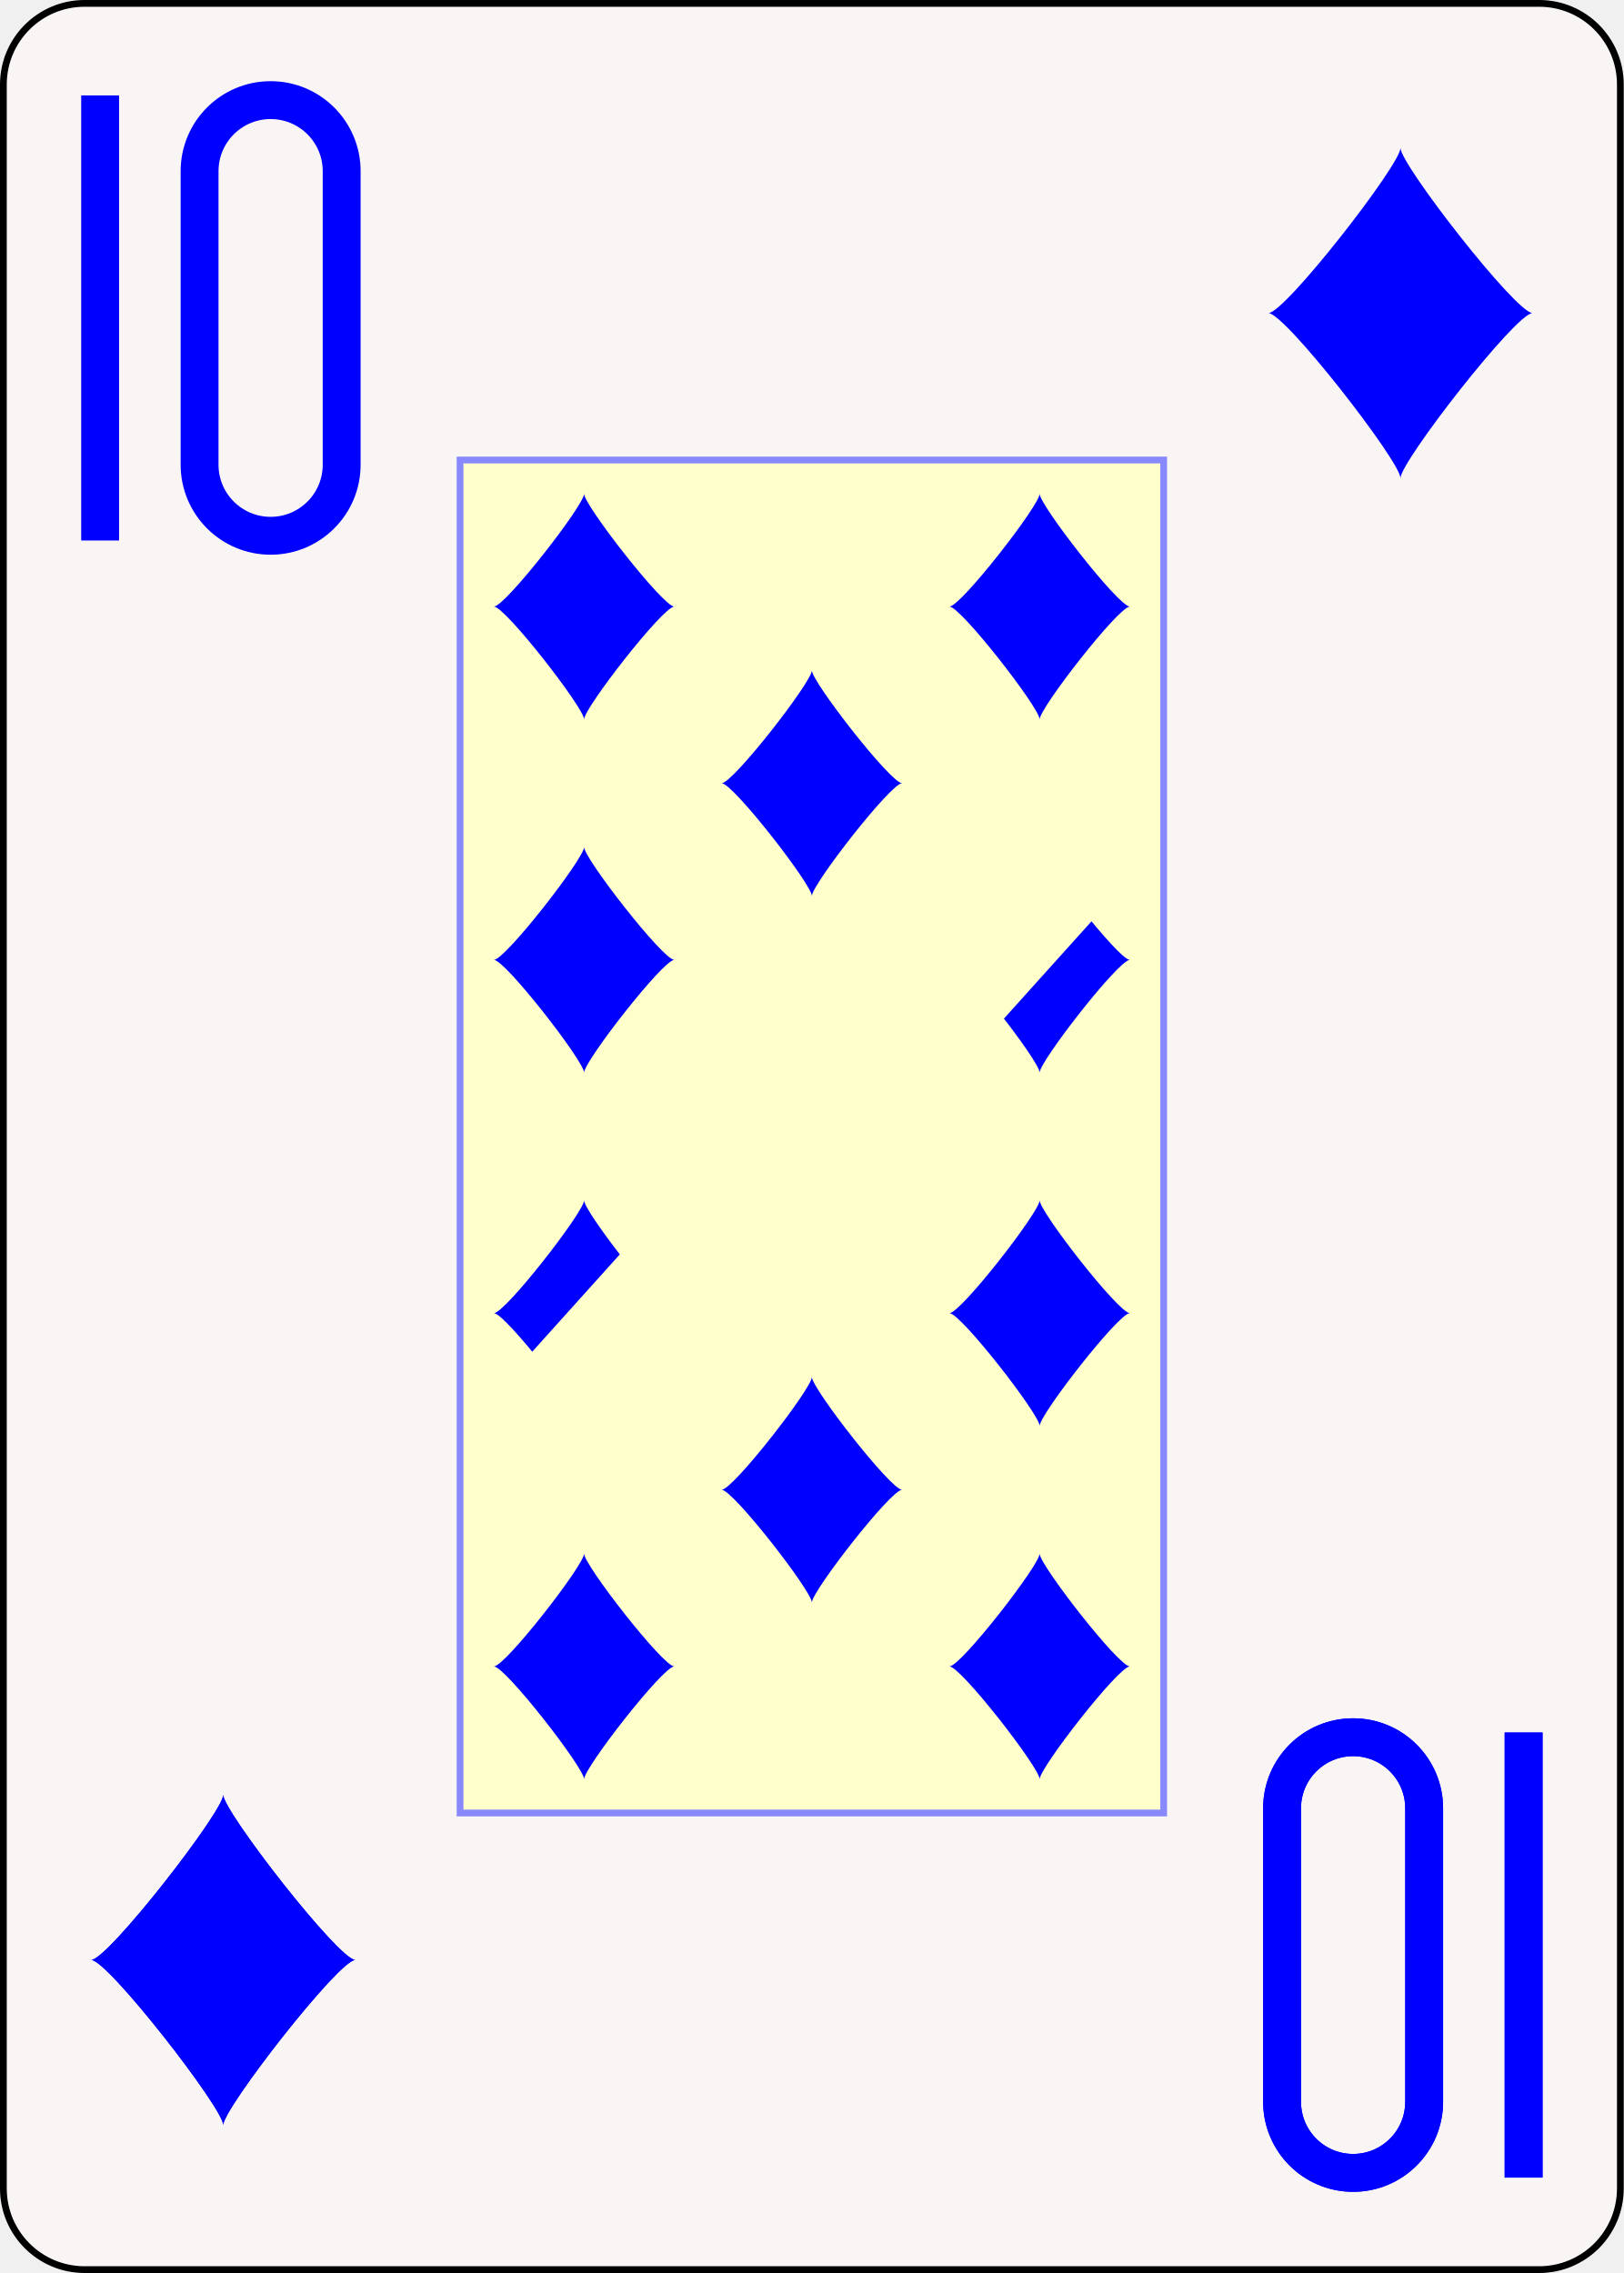
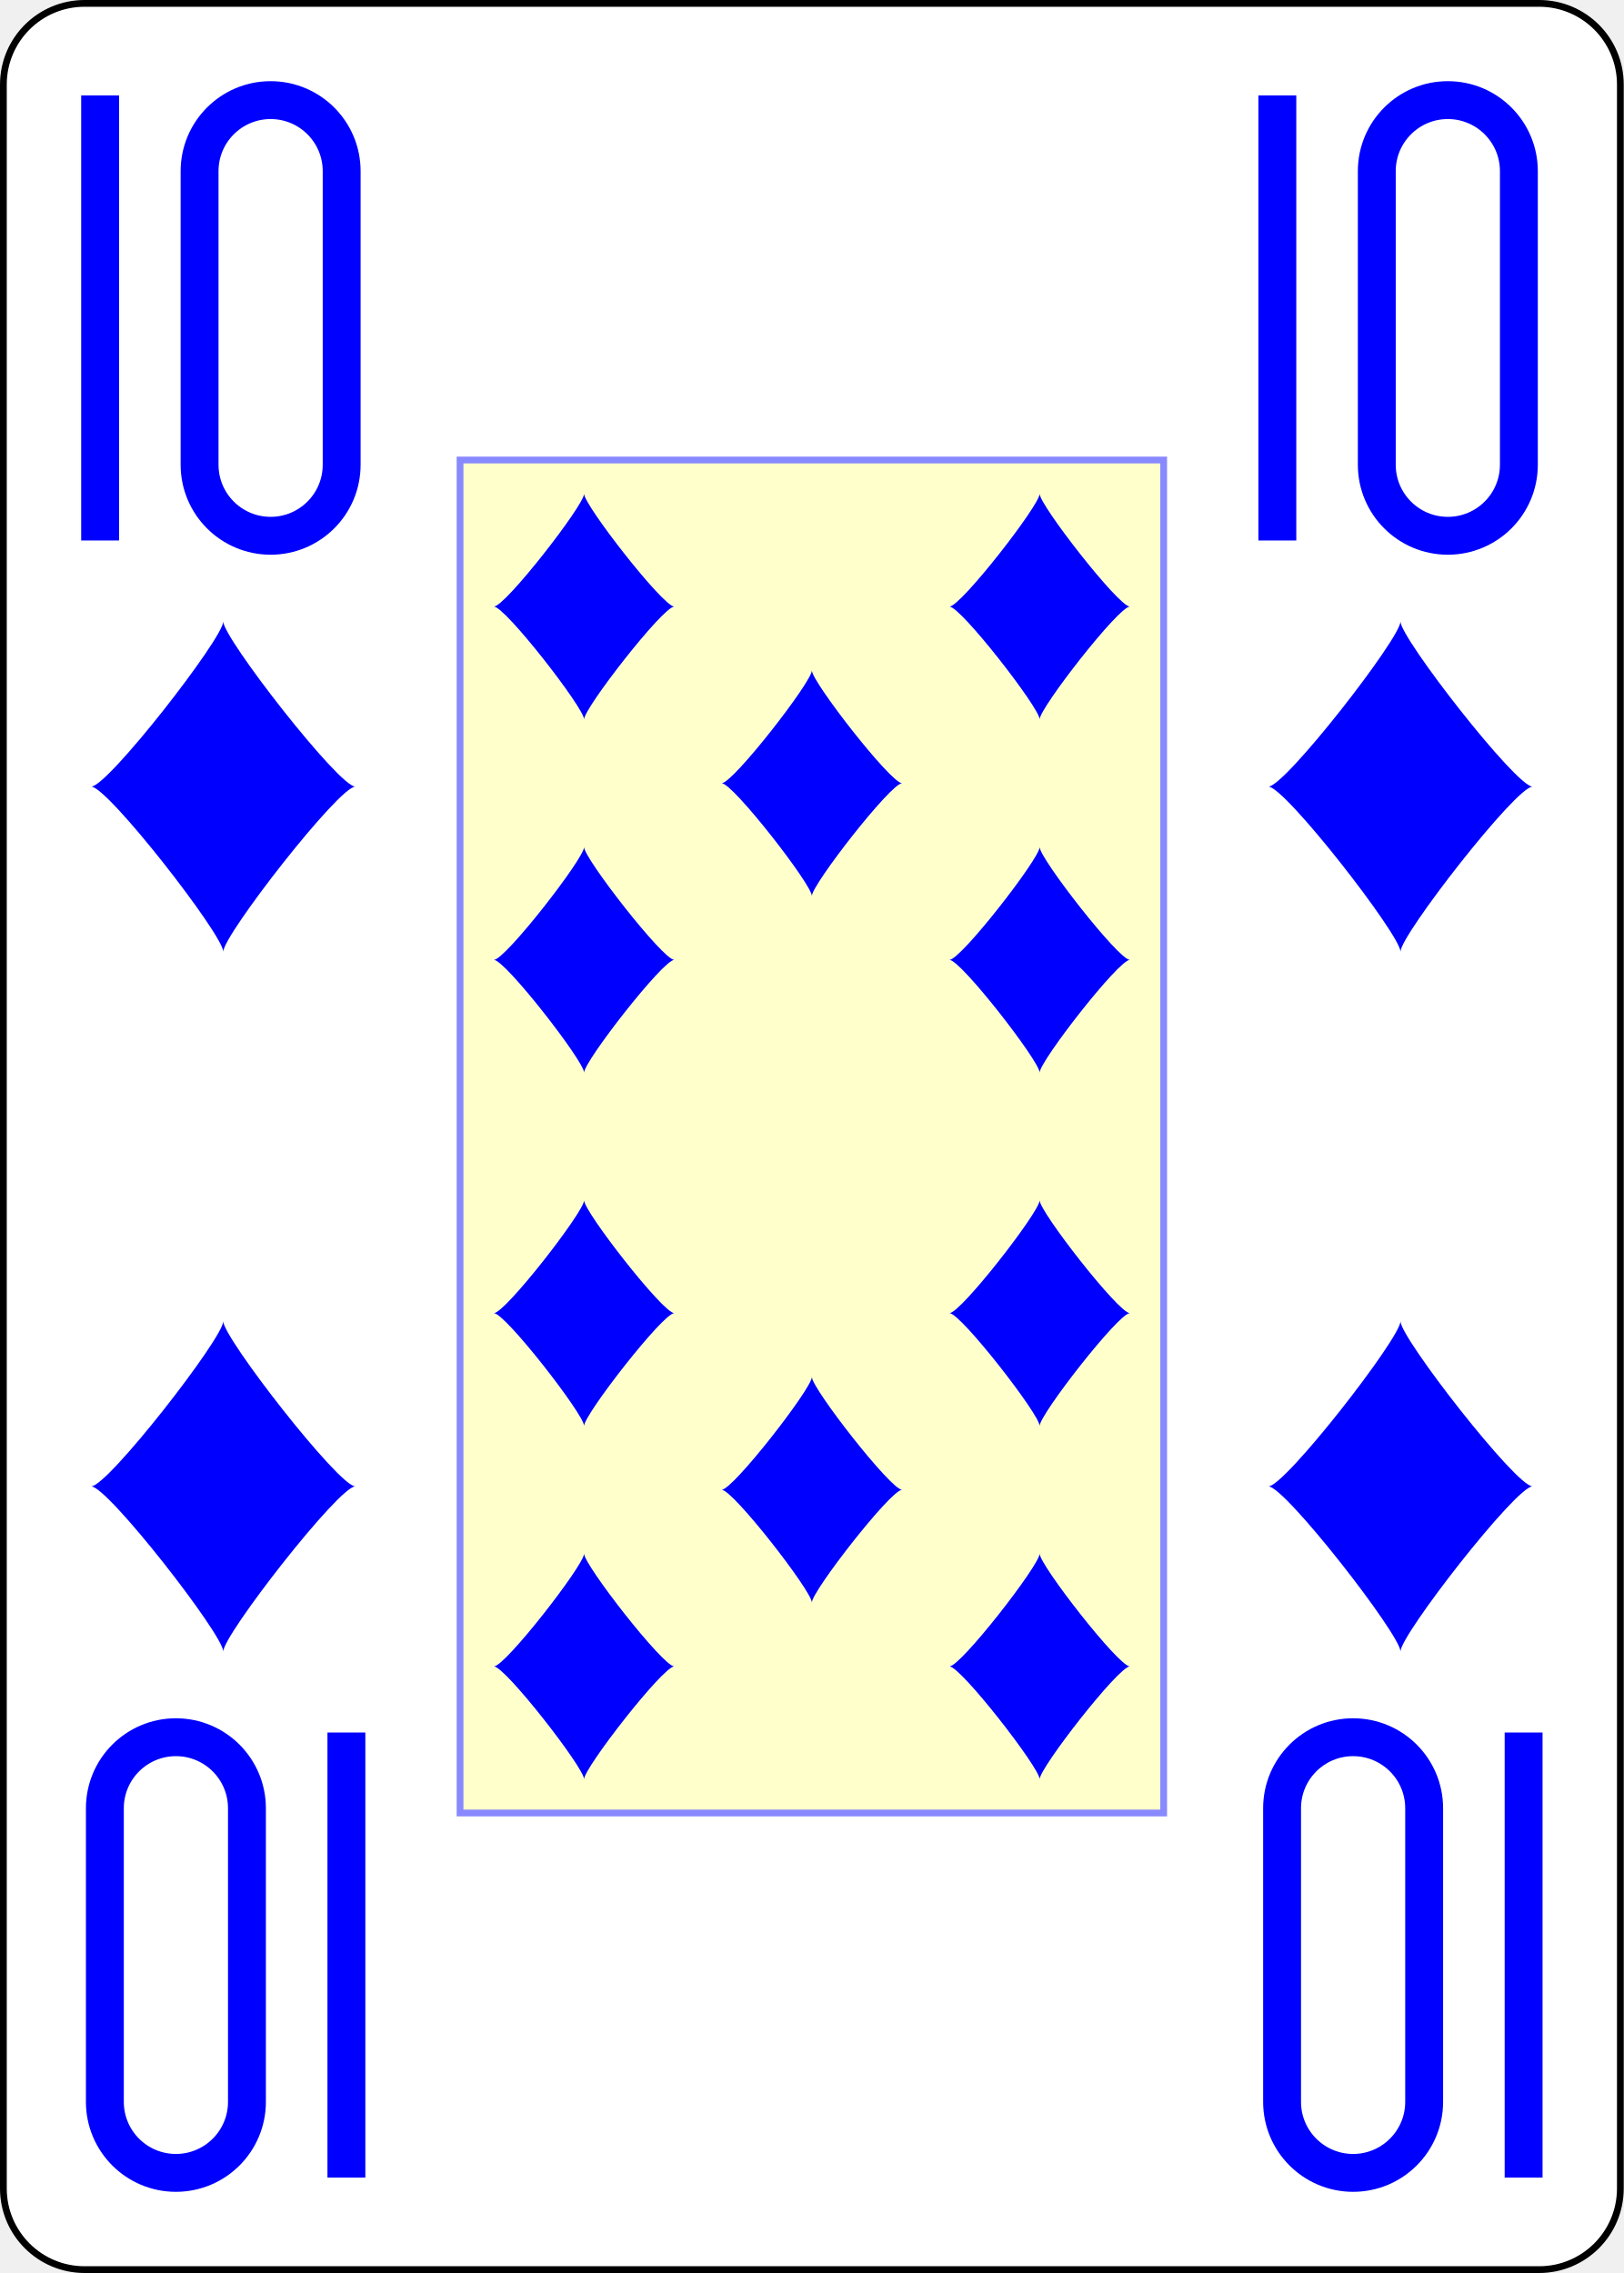
<svg xmlns="http://www.w3.org/2000/svg" xmlns:xlink="http://www.w3.org/1999/xlink" class="card" face="TD" height="3.5in" preserveAspectRatio="none" viewBox="-120 -168 240 336" width="2.5in">
-   <clipPath id="QD" clipPathUnits="objectBoundingBox">
-     <path d="M0 -0.103v1.2h0.58l-0.18 -0.5l0.18 -0.2l-0.18 -0.5z" />
-   </clipPath>
  <defs>
    <symbol id="SDT" viewBox="-600 -600 1200 1200" preserveAspectRatio="xMinYMid">
-       <rect x="-500" y="-500" width="1000" height="1000" opacity="0" />
      <path d="M-400 0C-350 0 0 -450 0 -500C0 -450 350 0 400 0C350 0 0 450 0 500C0 450 -350 0 -400 0Z" fill="blue" />
    </symbol>
    <symbol id="VDT" viewBox="-500 -500 1000 1000" preserveAspectRatio="xMinYMid">
      <path d="M-260 430L-260 -430M-50 0L-50 -310A150 150 0 0 1 250 -310L250 310A150 150 0 0 1 -50 310Z" stroke="blue" stroke-width="80" stroke-linecap="square" stroke-miterlimit="1.5" fill="none" />
    </symbol>
    <rect id="XDT" width="104" height="200" x="-52" y="-100" />
  </defs>
-   <rect width="239" height="335" x="-119.5" y="-167.5" rx="12" ry="12" fill="#f9f5f5" stroke="black" />
+   <rect width="239" height="335" x="-119.5" y="-167.5" rx="12" ry="12" fill="white" stroke="black" />
  <use xlink:href="#XDT" width="104" height="200" stroke="#88f" fill="#FFC" />
  <use xlink:href="#VDT" height="70" width="70" x="-122" y="-156" />
-   <use xlink:href="#SDT" height="58.558" width="58.558" x="57.721" y="-151" />
-   <use xlink:href="#SDT" height="40" width="40" x="-53.667" y="-98.334" clip-path="url(#QD)" />
-   <use xlink:href="#SDT" height="40" width="40" x="13.667" y="-98.334" clip-path="url(#QD)" />
-   <use xlink:href="#SDT" height="40" width="40" x="-53.667" y="-46.111" clip-path="url(#QD)" />
-   <use xlink:href="#SDT" height="40" width="40" x="13.667" y="-46.111" clip-path="url(#QD)" />
-   <use xlink:href="#SDT" height="40" width="40" x="-20" y="-72.222" clip-path="url(#QD)" />
-   <use xlink:href="#SDT" height="40" width="40" x="-53.667" y="58.334" clip-path="url(#QD)" />
-   <use xlink:href="#SDT" height="40" width="40" x="13.667" y="58.334" clip-path="url(#QD)" />
-   <use xlink:href="#SDT" height="40" width="40" x="-53.667" y="6.111" clip-path="url(#QD)" />
-   <use xlink:href="#SDT" height="40" width="40" x="13.667" y="6.111" clip-path="url(#QD)" />
-   <use xlink:href="#SDT" height="40" width="40" x="-20" y="32.222" clip-path="url(#QD)" />
+   <use xlink:href="#VDT" height="70" width="70" x="52" y="-156" />
+   <use xlink:href="#SDT" height="58.558" width="58.558" x="-116.279" y="-81" />
+   <use xlink:href="#SDT" height="58.558" width="58.558" x="57.721" y="-81" />
+   <use xlink:href="#SDT" height="40" width="40" x="-53.667" y="-98.334" />
+   <use xlink:href="#SDT" height="40" width="40" x="13.667" y="-98.334" />
+   <use xlink:href="#SDT" height="40" width="40" x="-53.667" y="-46.111" />
+   <use xlink:href="#SDT" height="40" width="40" x="13.667" y="-46.111" />
+   <use xlink:href="#SDT" height="40" width="40" x="-20" y="-72.222" />
  <g transform="rotate(180)">
    <use xlink:href="#VDT" height="70" width="70" x="-122" y="-156" />
-     <use xlink:href="#SDT" height="58.558" width="58.558" x="57.721" y="-151" />
-     <use xlink:href="#VDT" height="70" width="70" x="-122" y="-156" />
-     <use xlink:href="#SDT" height="58.558" width="58.558" x="57.721" y="-151" />
-     <use xlink:href="#SDT" height="40" width="40" x="-53.667" y="-98.334" clip-path="url(#QD)" />
-     <use xlink:href="#SDT" height="40" width="40" x="13.667" y="-98.334" clip-path="url(#QD)" />
-     <use xlink:href="#SDT" height="40" width="40" x="-53.667" y="-46.111" clip-path="url(#QD)" />
-     <use xlink:href="#SDT" height="40" width="40" x="13.667" y="-46.111" clip-path="url(#QD)" />
-     <use xlink:href="#SDT" height="40" width="40" x="-20" y="-72.222" clip-path="url(#QD)" />
-     <use xlink:href="#SDT" height="40" width="40" x="-53.667" y="58.334" clip-path="url(#QD)" />
-     <use xlink:href="#SDT" height="40" width="40" x="13.667" y="58.334" clip-path="url(#QD)" />
-     <use xlink:href="#SDT" height="40" width="40" x="-53.667" y="6.111" clip-path="url(#QD)" />
-     <use xlink:href="#SDT" height="40" width="40" x="13.667" y="6.111" clip-path="url(#QD)" />
-     <use xlink:href="#SDT" height="40" width="40" x="-20" y="32.222" clip-path="url(#QD)" />
+     <use xlink:href="#VDT" height="70" width="70" x="52" y="-156" />
+     <use xlink:href="#SDT" height="58.558" width="58.558" x="-116.279" y="-81" />
+     <use xlink:href="#SDT" height="58.558" width="58.558" x="57.721" y="-81" />
+     <use xlink:href="#SDT" height="40" width="40" x="-53.667" y="-98.334" />
+     <use xlink:href="#SDT" height="40" width="40" x="13.667" y="-98.334" />
+     <use xlink:href="#SDT" height="40" width="40" x="-53.667" y="-46.111" />
+     <use xlink:href="#SDT" height="40" width="40" x="13.667" y="-46.111" />
+     <use xlink:href="#SDT" height="40" width="40" x="-20" y="-72.222" />
  </g>
</svg>
